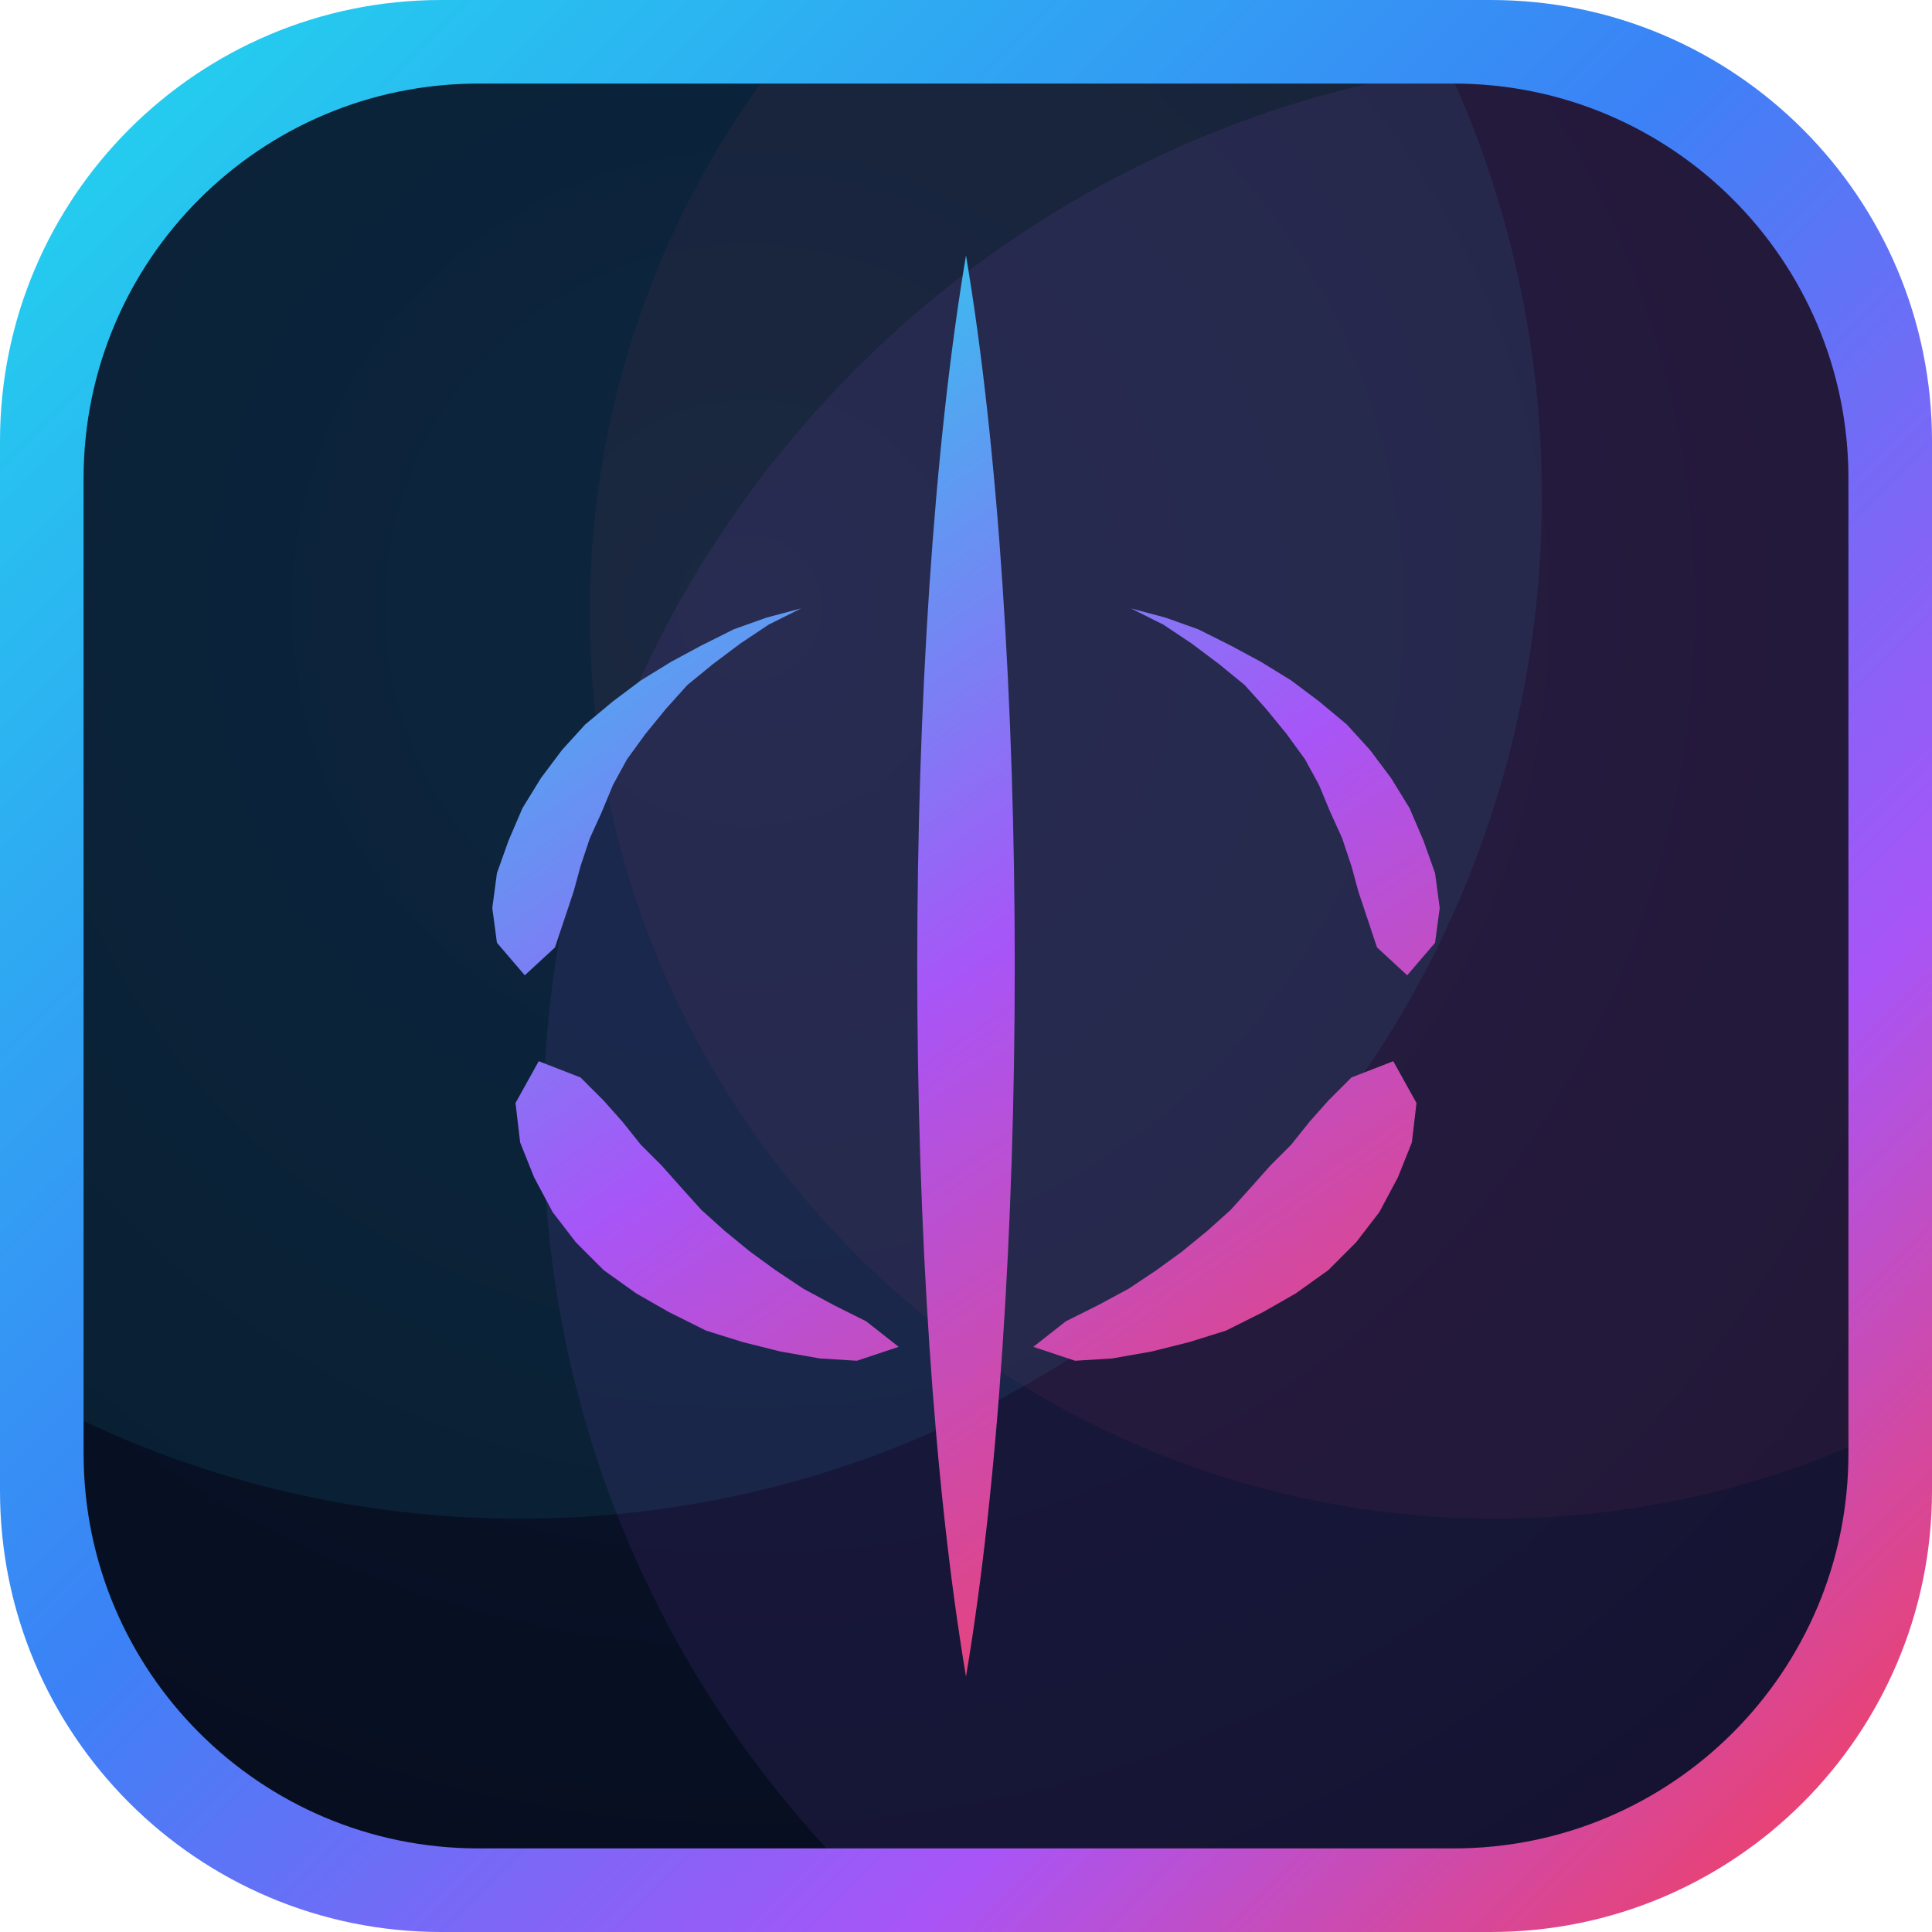
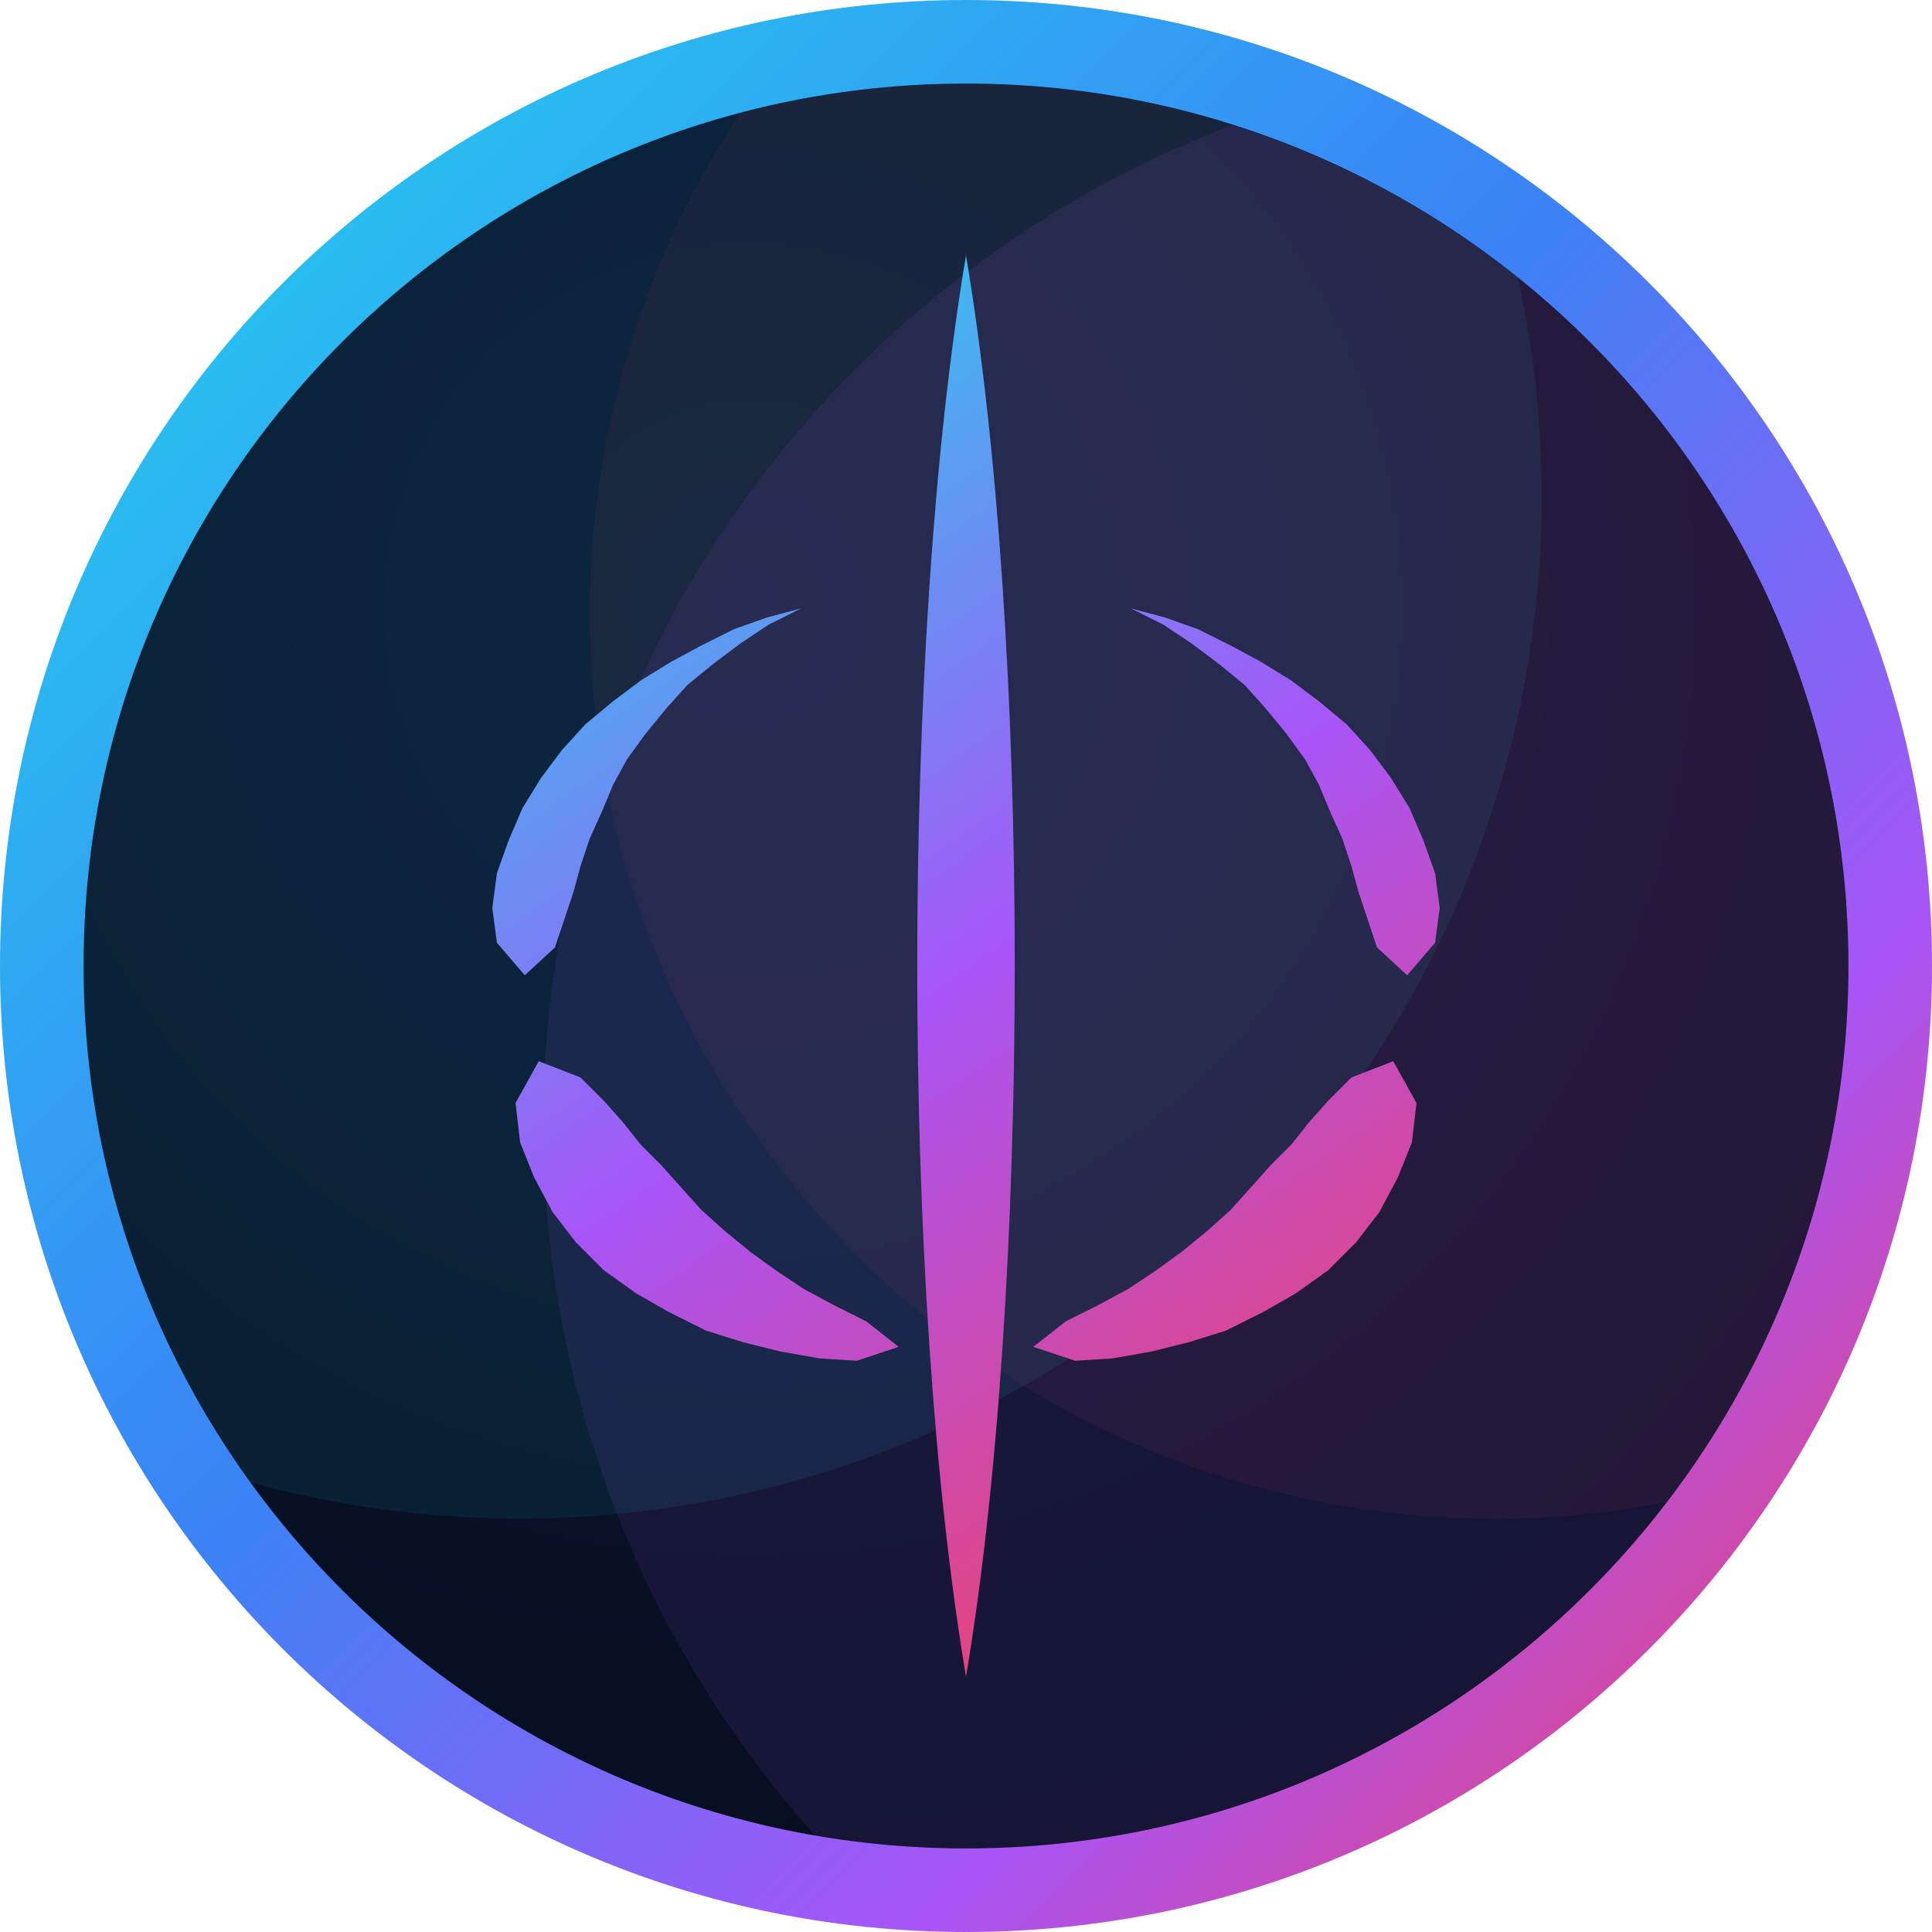
<svg xmlns="http://www.w3.org/2000/svg" viewBox="96 96 832 832" fill="none" aria-label="Phosphor logo (dark)">
  <defs>
    <linearGradient id="pz-border" x1="120" y1="120" x2="904" y2="904" gradientUnits="userSpaceOnUse">
      <stop offset="0" stop-color="#22D3EE" />
      <stop offset="0.45" stop-color="#3B82F6" />
      <stop offset="0.75" stop-color="#A855F7" />
      <stop offset="1" stop-color="#F43F5E" />
    </linearGradient>
    <radialGradient id="pz-bg" cx="0" cy="0" r="1" gradientUnits="userSpaceOnUse" gradientTransform="translate(420 360) rotate(135) scale(760)">
      <stop offset="0" stop-color="#0B1730" />
      <stop offset="0.65" stop-color="#070F22" />
      <stop offset="1" stop-color="#050916" />
    </radialGradient>
    <linearGradient id="pz-phi" x1="330" y1="250" x2="694" y2="780" gradientUnits="userSpaceOnUse">
      <stop offset="0" stop-color="#22D3EE" />
      <stop offset="0.5" stop-color="#A855F7" />
      <stop offset="1" stop-color="#F43F5E" />
    </linearGradient>
    <clipPath id="pz-clip">
-       <rect x="132" y="132" width="760" height="760" rx="170" />
+       <circle cx="512" cy="512" r="380" />
    </clipPath>
  </defs>
-   <rect x="96" y="96" width="832" height="832" rx="190" fill="url(#pz-border)" />
-   <rect x="132" y="132" width="760" height="760" rx="170" fill="url(#pz-bg)" />
+   <circle cx="512" cy="512" r="416" fill="url(#pz-border)" />
+   <circle cx="512" cy="512" r="380" fill="url(#pz-bg)" />
  <g clip-path="url(#pz-clip)">
-     <circle cx="320" cy="310" r="440" fill="#22D3EE" opacity="0.08" />
-     <circle cx="790" cy="580" r="460" fill="#A855F7" opacity="0.10" />
-     <circle cx="740" cy="360" r="390" fill="#F43F5E" opacity="0.06" />
+     <path data-glow="320 310 440" d="M749.7 215.6 A440 440 0 0 1 203.9 734.4 A380 380 0 0 1 132 512 A380 380 0 0 1 512 132 A380 380 0 0 1 749.7 215.6 Z" fill="#22D3EE" opacity="0.08" />
+     <path data-glow="790 580 460" d="M446.9 886.4 A460 460 0 0 1 627 149.8 A380 380 0 0 1 892 512 A380 380 0 0 1 512 892 A380 380 0 0 1 446.9 886.4 Z" fill="#A855F7" opacity="0.10" />
+     <path data-glow="740 360 390" d="M813.8 743 A390 390 0 0 1 414.9 144.6 A380 380 0 0 1 512 132 A380 380 0 0 1 892 512 A380 380 0 0 1 813.8 743 Z" fill="#F43F5E" opacity="0.06" />
  </g>
  <g fill="url(#pz-phi)">
    <path d="M583 358L598 362L612 367L626 374L639 381L652 389L664 398L676 408L686 419L695 431L703 444L709 458L714 472L716 487L714 502L702 516L702 516L689 504L685 492L681 480L678 469L674 457L669 446L664 434L658 423L650 412L641 401L632 391L621 382L609 373L597 365L583 358Z" />
    <path d="M696 553L706 571L704 588L698 603L690 618L680 631L668 643L654 653L640 661L624 669L608 674L592 678L575 681L559 682L541 676L541 676L555 665L569 658L582 651L594 643L605 635L616 626L626 617L635 607L643 598L652 589L660 579L668 570L678 560L696 553Z" />
    <path d="M483 676L465 682L449 681L432 678L416 674L400 669L384 661L370 653L356 643L344 631L334 618L326 603L320 588L318 571L328 553L328 553L346 560L356 570L364 579L372 589L381 598L389 607L398 617L408 626L419 635L430 643L442 651L455 658L469 665L483 676Z" />
    <path d="M322 516L310 502L308 487L310 472L315 458L321 444L329 431L338 419L348 408L360 398L372 389L385 381L398 374L412 367L426 362L441 358L441 358L427 365L415 373L403 382L392 391L383 401L374 412L366 423L360 434L355 446L350 457L346 469L343 480L339 492L335 504L322 516Z" />
    <path d="M512 206 C540 372 540 652 512 818 C484 652 484 372 512 206 Z" />
  </g>
</svg>
